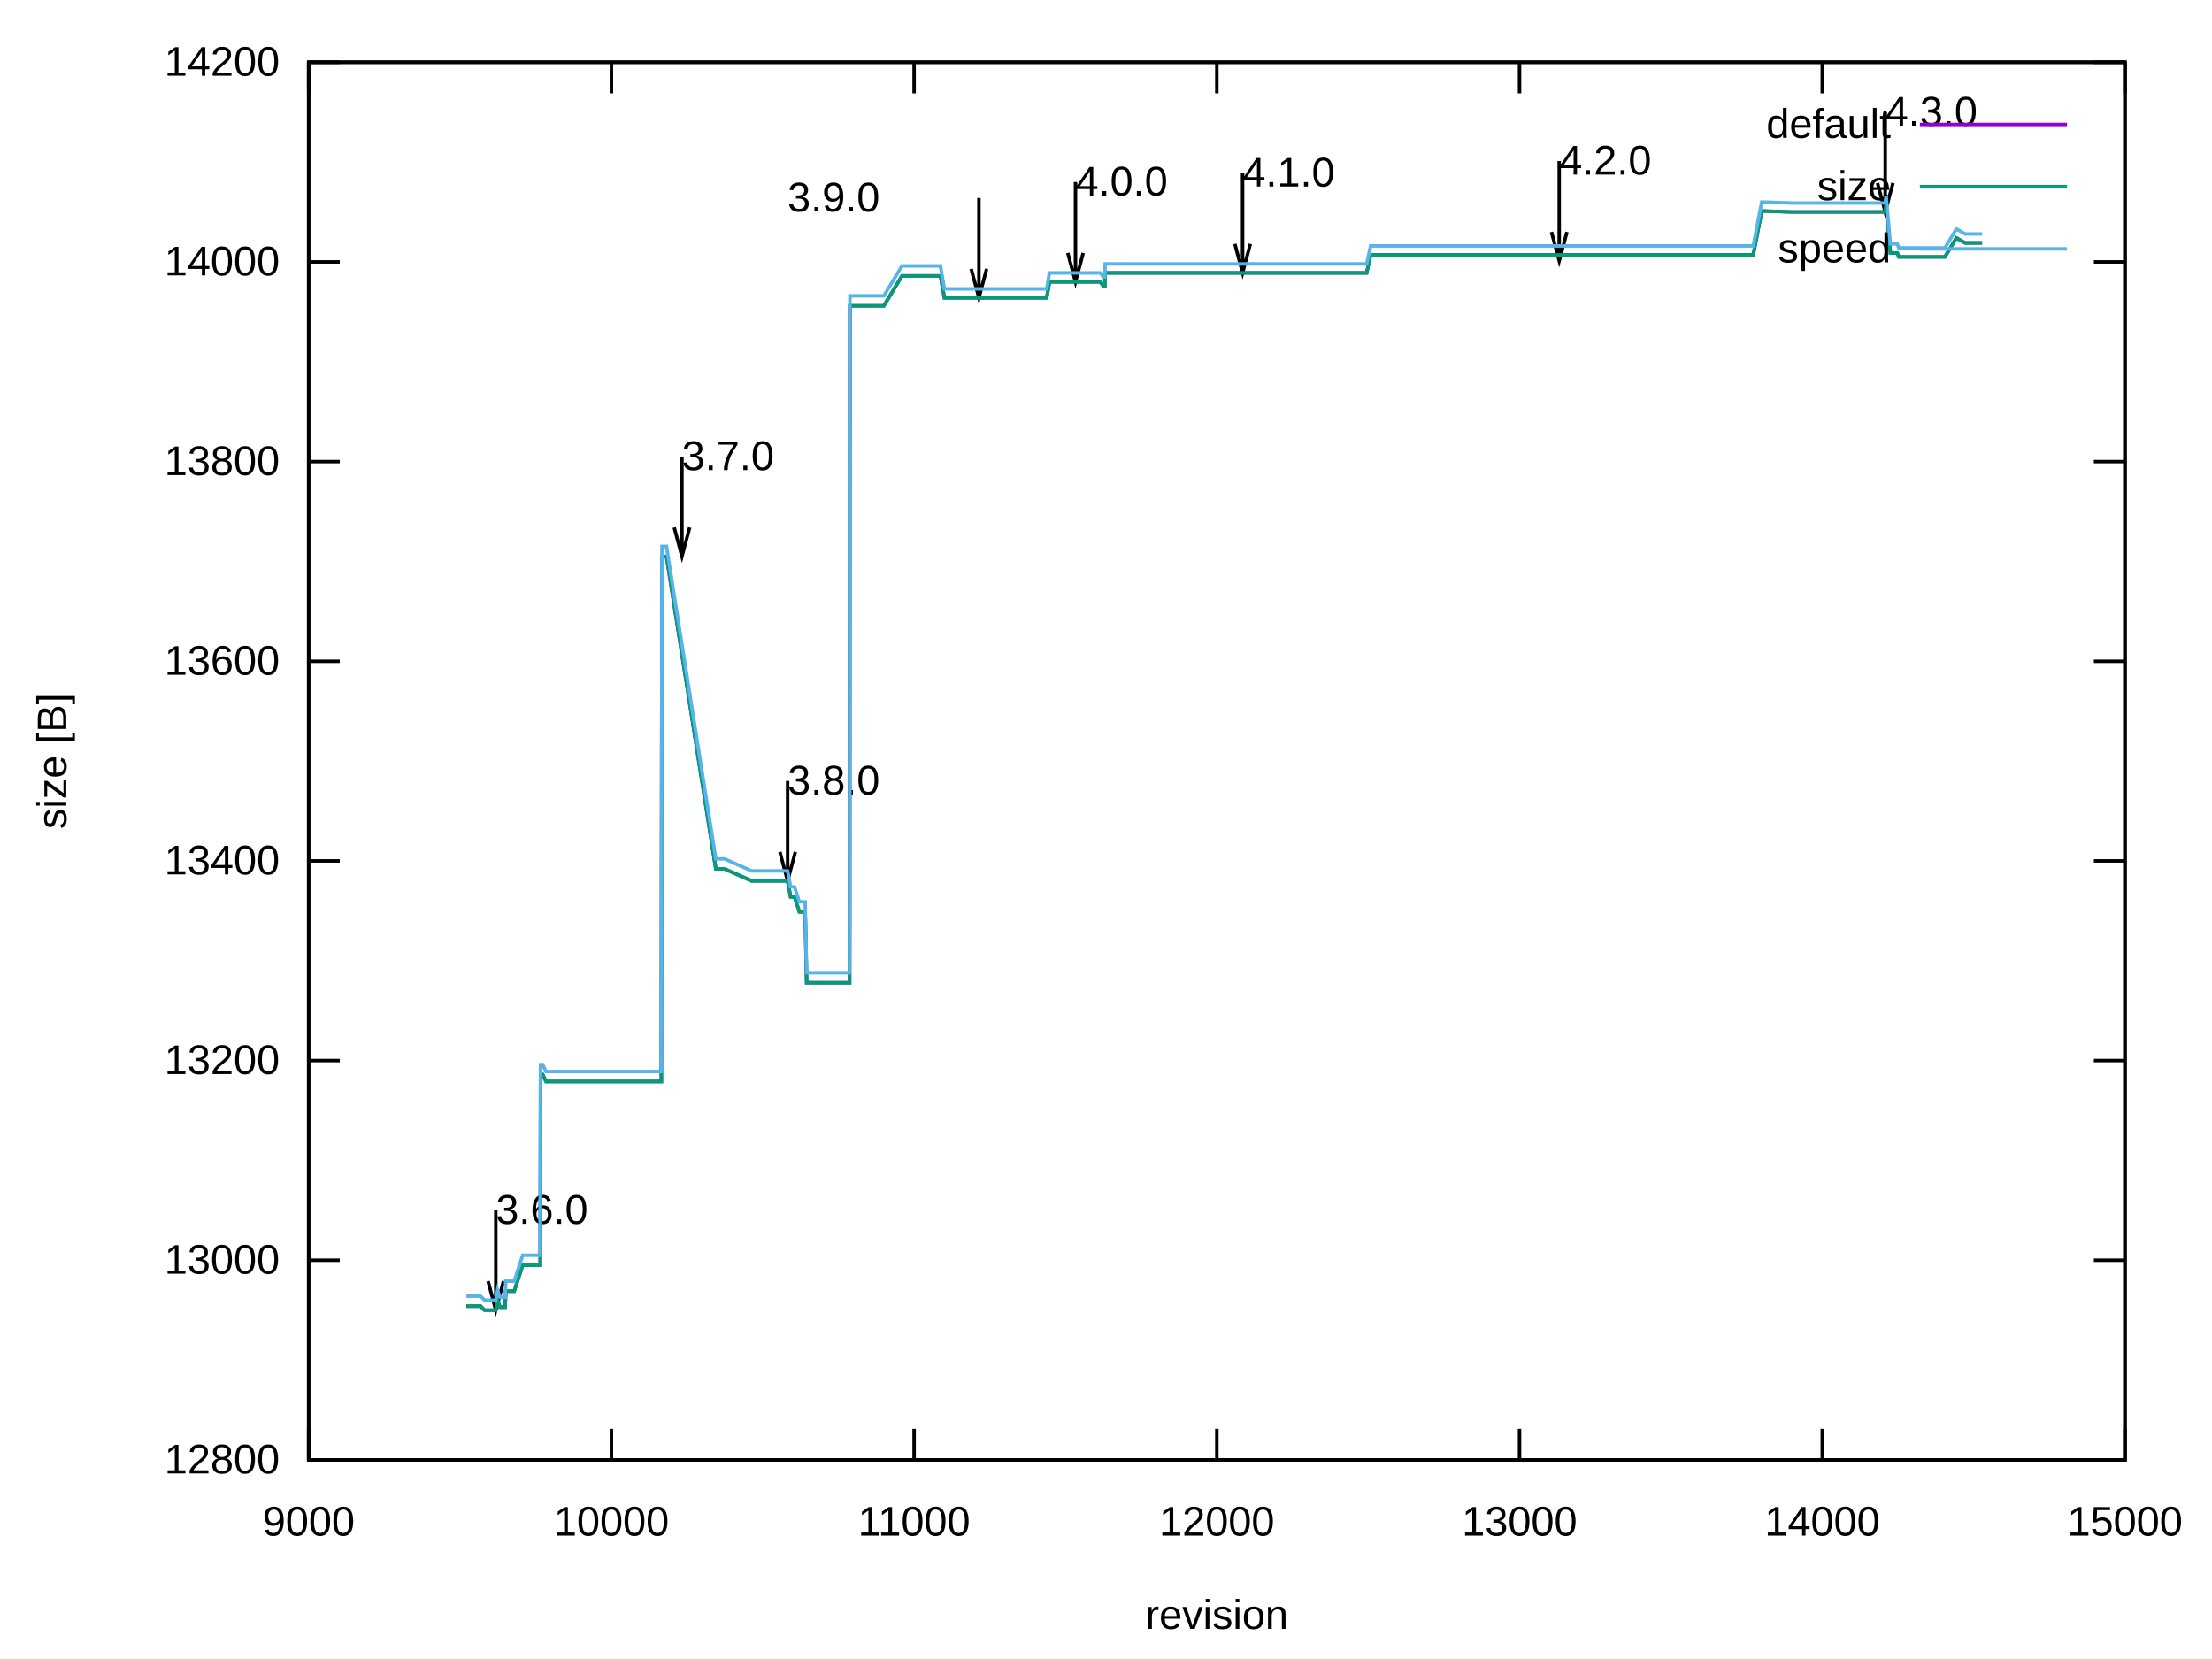
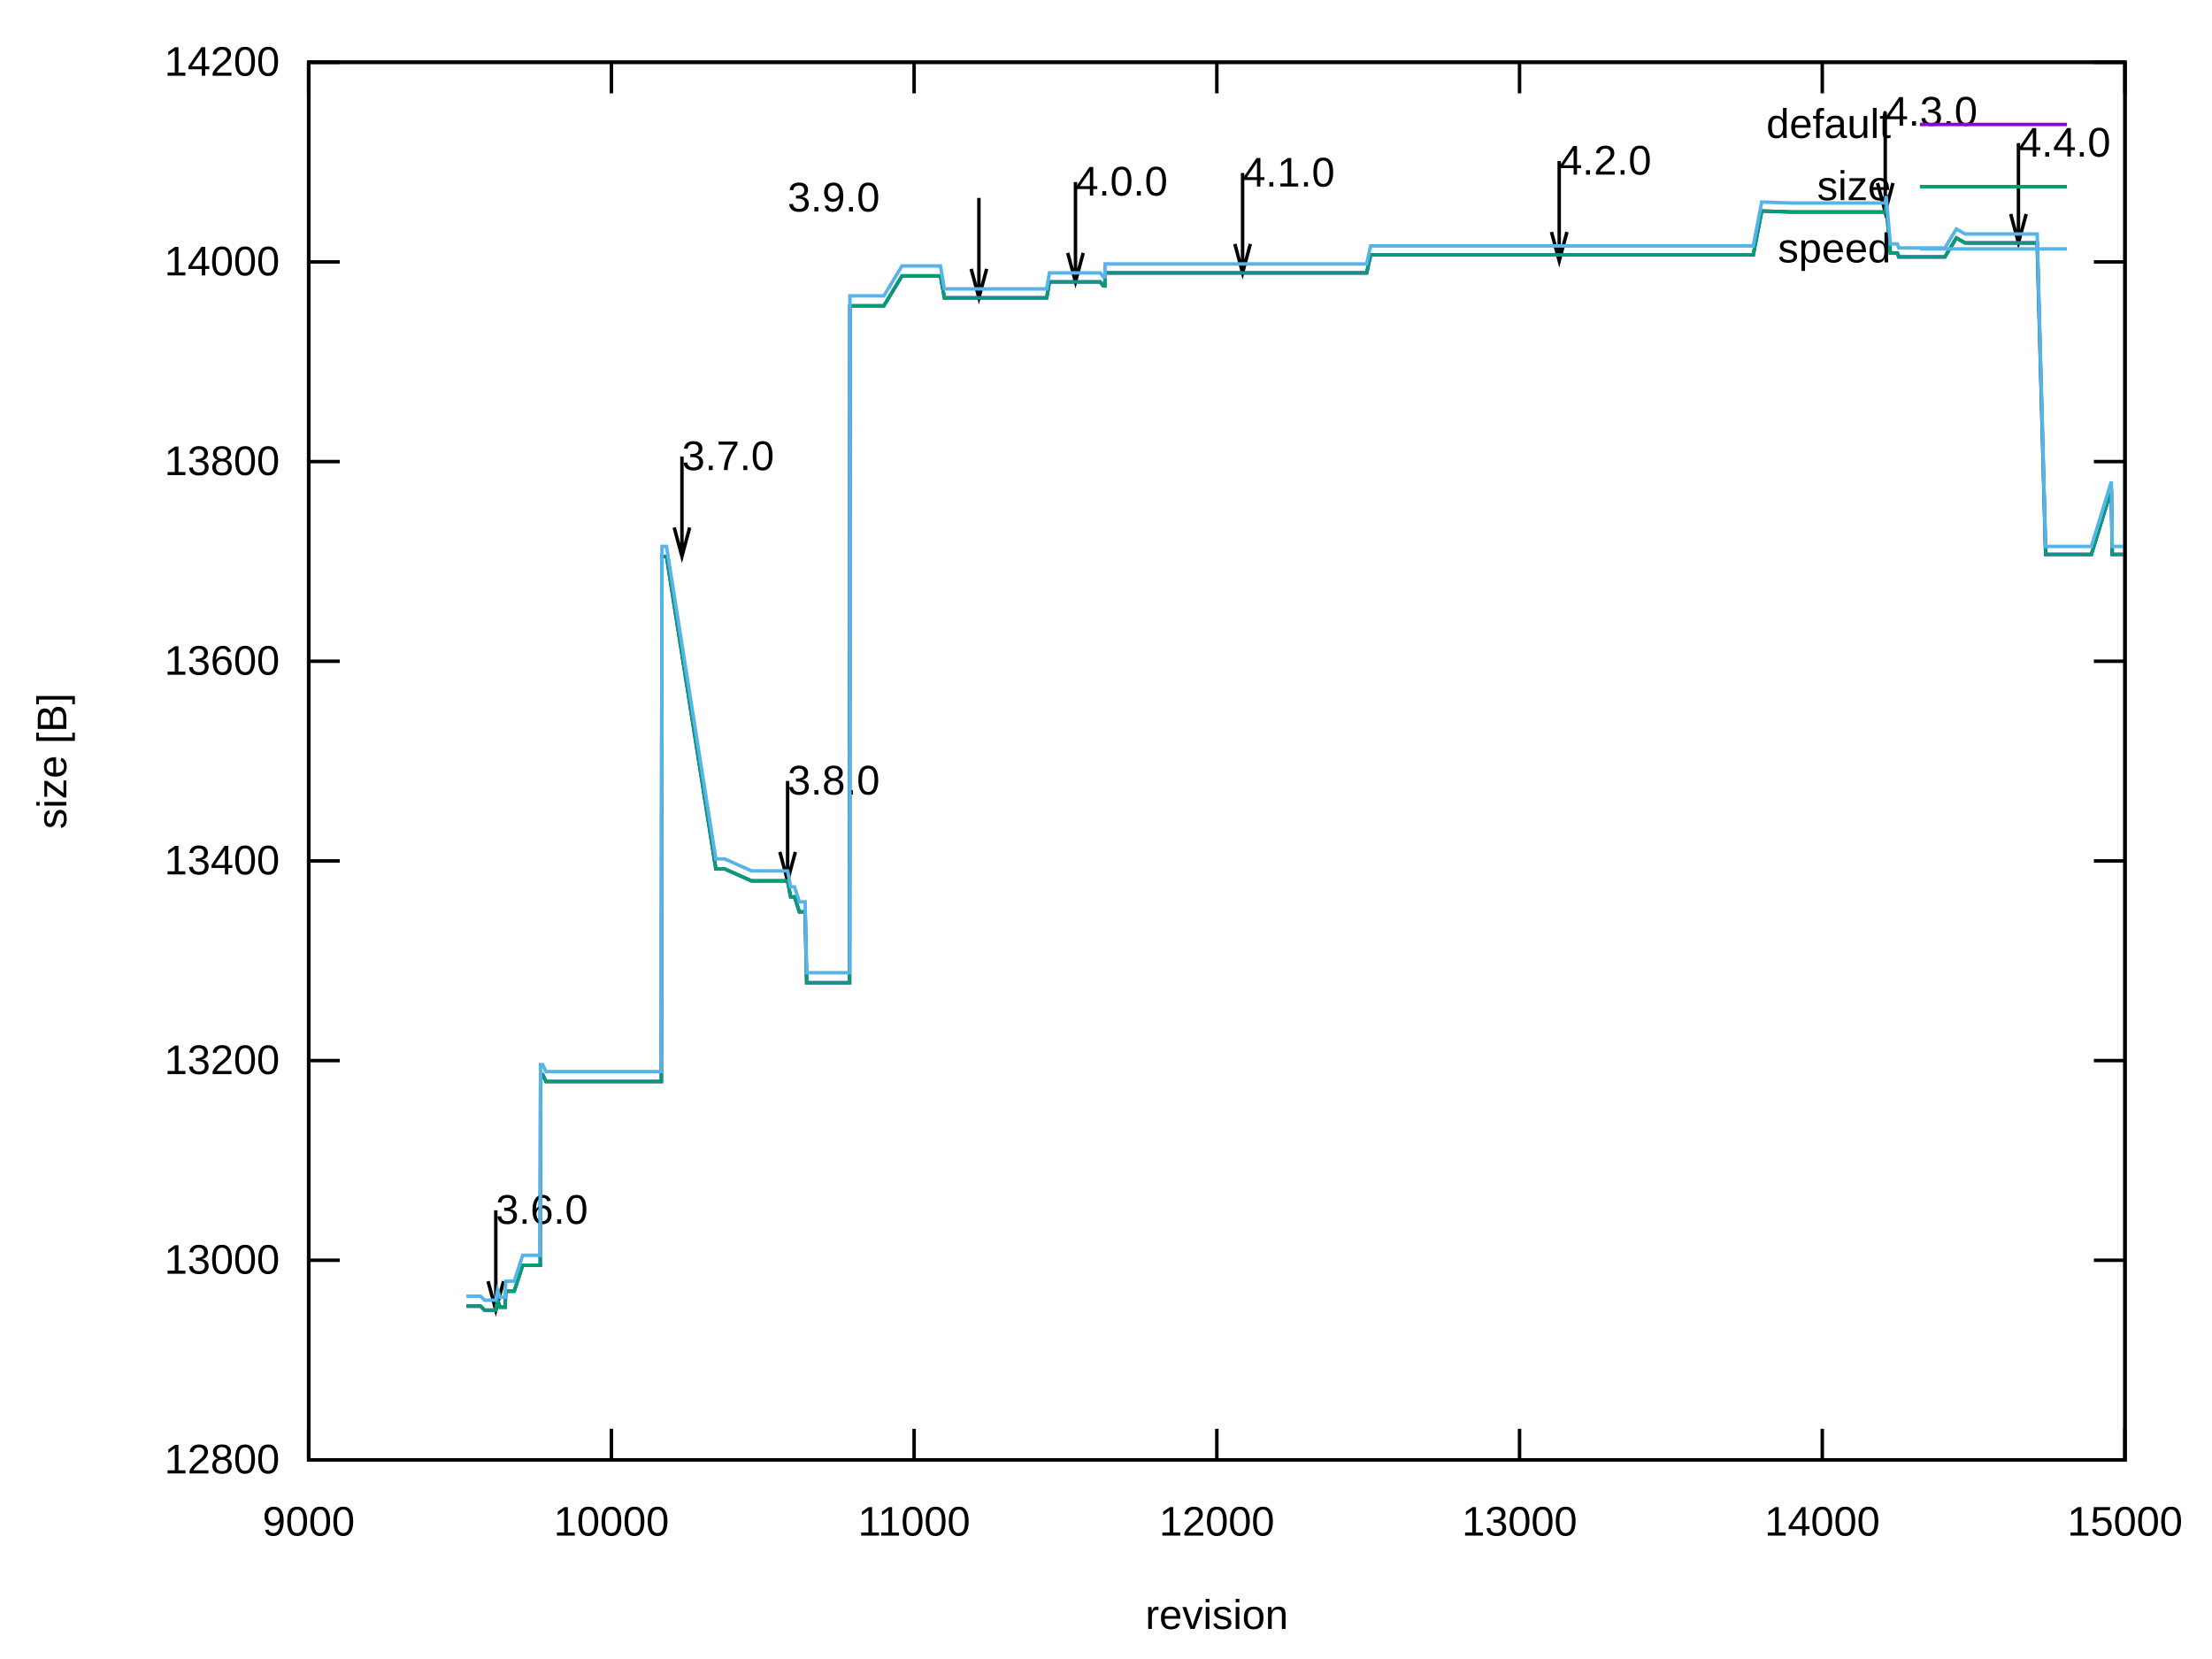
<svg xmlns="http://www.w3.org/2000/svg" xmlns:xlink="http://www.w3.org/1999/xlink" width="640" height="480" viewBox="0 0 640 480">
  <g id="gnuplot_canvas">
    <rect x="0" y="0" width="640" height="480" fill="none" />
    <defs>
      <circle id="gpDot" r="0.5" stroke-width="0.5" stroke="currentColor" />
      <path id="gpPt0" stroke-width="0.222" stroke="currentColor" d="M-1,0 h2 M0,-1 v2" />
      <path id="gpPt1" stroke-width="0.222" stroke="currentColor" d="M-1,-1 L1,1 M1,-1 L-1,1" />
      <path id="gpPt2" stroke-width="0.222" stroke="currentColor" d="M-1,0 L1,0 M0,-1 L0,1 M-1,-1 L1,1 M-1,1 L1,-1" />
      <rect id="gpPt3" stroke-width="0.222" stroke="currentColor" x="-1" y="-1" width="2" height="2" />
      <rect id="gpPt4" stroke-width="0.222" stroke="currentColor" fill="currentColor" x="-1" y="-1" width="2" height="2" />
      <circle id="gpPt5" stroke-width="0.222" stroke="currentColor" cx="0" cy="0" r="1" />
      <use xlink:href="#gpPt5" id="gpPt6" fill="currentColor" stroke="none" />
      <path id="gpPt7" stroke-width="0.222" stroke="currentColor" d="M0,-1.33 L-1.33,0.67 L1.33,0.67 z" />
      <use xlink:href="#gpPt7" id="gpPt8" fill="currentColor" stroke="none" />
      <use xlink:href="#gpPt7" id="gpPt9" stroke="currentColor" transform="rotate(180)" />
      <use xlink:href="#gpPt9" id="gpPt10" fill="currentColor" stroke="none" />
      <use xlink:href="#gpPt3" id="gpPt11" stroke="currentColor" transform="rotate(45)" />
      <use xlink:href="#gpPt11" id="gpPt12" fill="currentColor" stroke="none" />
      <path id="gpPt13" stroke-width="0.222" stroke="currentColor" d="M0,1.330 L1.265,0.411 L0.782,-1.067 L-0.782,-1.076 L-1.265,0.411 z" />
      <use xlink:href="#gpPt13" id="gpPt14" fill="currentColor" stroke="none" />
      <filter id="textbox" filterUnits="objectBoundingBox" x="0" y="0" height="1" width="1">
        <feFlood flood-color="white" flood-opacity="1" result="bgnd" />
        <feComposite in="SourceGraphic" in2="bgnd" operator="atop" />
      </filter>
      <filter id="greybox" filterUnits="objectBoundingBox" x="0" y="0" height="1" width="1">
        <feFlood flood-color="lightgrey" flood-opacity="1" result="grey" />
        <feComposite in="SourceGraphic" in2="grey" operator="atop" />
      </filter>
    </defs>
    <g fill="none" color="white" stroke="currentColor" stroke-width="1.00" stroke-linecap="butt" stroke-linejoin="miter">
</g>
    <g fill="none" color="black" stroke="currentColor" stroke-width="1.00" stroke-linecap="butt" stroke-linejoin="miter">
      <path stroke="black" d="M89.31,422.40 L98.31,422.40 M614.82,422.40 L605.82,422.40  " />
      <g transform="translate(80.92,426.30)" stroke="none" fill="black" font-family="Arial" font-size="12.00" text-anchor="end">
        <text>
          <tspan font-family="Arial"> 12800</tspan>
        </text>
      </g>
    </g>
    <g fill="none" color="black" stroke="currentColor" stroke-width="1.00" stroke-linecap="butt" stroke-linejoin="miter">
      <path stroke="black" d="M89.31,364.63 L98.31,364.63 M614.82,364.63 L605.82,364.63  " />
      <g transform="translate(80.92,368.53)" stroke="none" fill="black" font-family="Arial" font-size="12.00" text-anchor="end">
        <text>
          <tspan font-family="Arial"> 13000</tspan>
        </text>
      </g>
    </g>
    <g fill="none" color="black" stroke="currentColor" stroke-width="1.00" stroke-linecap="butt" stroke-linejoin="miter">
      <path stroke="black" d="M89.31,306.86 L98.31,306.86 M614.82,306.86 L605.82,306.86  " />
      <g transform="translate(80.92,310.76)" stroke="none" fill="black" font-family="Arial" font-size="12.00" text-anchor="end">
        <text>
          <tspan font-family="Arial"> 13200</tspan>
        </text>
      </g>
    </g>
    <g fill="none" color="black" stroke="currentColor" stroke-width="1.00" stroke-linecap="butt" stroke-linejoin="miter">
      <path stroke="black" d="M89.31,249.09 L98.31,249.09 M614.82,249.09 L605.82,249.09  " />
      <g transform="translate(80.92,252.99)" stroke="none" fill="black" font-family="Arial" font-size="12.00" text-anchor="end">
        <text>
          <tspan font-family="Arial"> 13400</tspan>
        </text>
      </g>
    </g>
    <g fill="none" color="black" stroke="currentColor" stroke-width="1.00" stroke-linecap="butt" stroke-linejoin="miter">
      <path stroke="black" d="M89.31,191.32 L98.31,191.32 M614.82,191.32 L605.82,191.32  " />
      <g transform="translate(80.92,195.22)" stroke="none" fill="black" font-family="Arial" font-size="12.00" text-anchor="end">
        <text>
          <tspan font-family="Arial"> 13600</tspan>
        </text>
      </g>
    </g>
    <g fill="none" color="black" stroke="currentColor" stroke-width="1.00" stroke-linecap="butt" stroke-linejoin="miter">
      <path stroke="black" d="M89.31,133.55 L98.31,133.55 M614.82,133.55 L605.82,133.55  " />
      <g transform="translate(80.92,137.45)" stroke="none" fill="black" font-family="Arial" font-size="12.00" text-anchor="end">
        <text>
          <tspan font-family="Arial"> 13800</tspan>
        </text>
      </g>
    </g>
    <g fill="none" color="black" stroke="currentColor" stroke-width="1.00" stroke-linecap="butt" stroke-linejoin="miter">
      <path stroke="black" d="M89.31,75.78 L98.31,75.78 M614.82,75.78 L605.82,75.78  " />
      <g transform="translate(80.92,79.68)" stroke="none" fill="black" font-family="Arial" font-size="12.00" text-anchor="end">
        <text>
          <tspan font-family="Arial"> 14000</tspan>
        </text>
      </g>
    </g>
    <g fill="none" color="black" stroke="currentColor" stroke-width="1.00" stroke-linecap="butt" stroke-linejoin="miter">
      <path stroke="black" d="M89.31,18.01 L98.31,18.01 M614.82,18.01 L605.82,18.01  " />
      <g transform="translate(80.92,21.91)" stroke="none" fill="black" font-family="Arial" font-size="12.00" text-anchor="end">
        <text>
          <tspan font-family="Arial"> 14200</tspan>
        </text>
      </g>
    </g>
    <g fill="none" color="black" stroke="currentColor" stroke-width="1.00" stroke-linecap="butt" stroke-linejoin="miter">
      <path stroke="black" d="M89.31,422.40 L89.31,413.40 M89.31,18.01 L89.31,27.01  " />
      <g transform="translate(89.31,444.30)" stroke="none" fill="black" font-family="Arial" font-size="12.00" text-anchor="middle">
        <text>
          <tspan font-family="Arial"> 9000</tspan>
        </text>
      </g>
    </g>
    <g fill="none" color="black" stroke="currentColor" stroke-width="1.00" stroke-linecap="butt" stroke-linejoin="miter">
      <path stroke="black" d="M176.90,422.40 L176.90,413.40 M176.90,18.01 L176.90,27.01  " />
      <g transform="translate(176.90,444.30)" stroke="none" fill="black" font-family="Arial" font-size="12.00" text-anchor="middle">
        <text>
          <tspan font-family="Arial"> 10000</tspan>
        </text>
      </g>
    </g>
    <g fill="none" color="black" stroke="currentColor" stroke-width="1.00" stroke-linecap="butt" stroke-linejoin="miter">
      <path stroke="black" d="M264.48,422.40 L264.48,413.40 M264.48,18.01 L264.48,27.01  " />
      <g transform="translate(264.48,444.30)" stroke="none" fill="black" font-family="Arial" font-size="12.00" text-anchor="middle">
        <text>
          <tspan font-family="Arial"> 11000</tspan>
        </text>
      </g>
    </g>
    <g fill="none" color="black" stroke="currentColor" stroke-width="1.00" stroke-linecap="butt" stroke-linejoin="miter">
      <path stroke="black" d="M352.07,422.40 L352.07,413.40 M352.07,18.01 L352.07,27.01  " />
      <g transform="translate(352.07,444.30)" stroke="none" fill="black" font-family="Arial" font-size="12.00" text-anchor="middle">
        <text>
          <tspan font-family="Arial"> 12000</tspan>
        </text>
      </g>
    </g>
    <g fill="none" color="black" stroke="currentColor" stroke-width="1.00" stroke-linecap="butt" stroke-linejoin="miter">
      <path stroke="black" d="M439.65,422.40 L439.65,413.40 M439.65,18.01 L439.65,27.01  " />
      <g transform="translate(439.65,444.30)" stroke="none" fill="black" font-family="Arial" font-size="12.00" text-anchor="middle">
        <text>
          <tspan font-family="Arial"> 13000</tspan>
        </text>
      </g>
    </g>
    <g fill="none" color="black" stroke="currentColor" stroke-width="1.00" stroke-linecap="butt" stroke-linejoin="miter">
      <path stroke="black" d="M527.24,422.40 L527.24,413.40 M527.24,18.01 L527.24,27.01  " />
      <g transform="translate(527.24,444.30)" stroke="none" fill="black" font-family="Arial" font-size="12.00" text-anchor="middle">
        <text>
          <tspan font-family="Arial"> 14000</tspan>
        </text>
      </g>
    </g>
    <g fill="none" color="black" stroke="currentColor" stroke-width="1.00" stroke-linecap="butt" stroke-linejoin="miter">
      <path stroke="black" d="M614.82,422.40 L614.82,413.40 M614.82,18.01 L614.82,27.01  " />
      <g transform="translate(614.82,444.30)" stroke="none" fill="black" font-family="Arial" font-size="12.00" text-anchor="middle">
        <text>
          <tspan font-family="Arial"> 15000</tspan>
        </text>
      </g>
    </g>
    <g fill="none" color="black" stroke="currentColor" stroke-width="1.00" stroke-linecap="butt" stroke-linejoin="miter">
</g>
    <g fill="none" color="black" stroke="currentColor" stroke-width="1.00" stroke-linecap="butt" stroke-linejoin="miter">
      <path stroke="black" d="M89.31,18.01 L89.31,422.40 L614.82,422.40 L614.82,18.01 L89.31,18.01 Z  " />
      <g transform="translate(143.44,354.09)" stroke="none" fill="black" font-family="Arial" font-size="12.00" text-anchor="start">
        <text>
          <tspan font-family="Arial">3.6.0</tspan>
        </text>
      </g>
      <g transform="translate(197.30,136.01)" stroke="none" fill="black" font-family="Arial" font-size="12.00" text-anchor="start">
        <text>
          <tspan font-family="Arial">3.7.0</tspan>
        </text>
      </g>
      <g transform="translate(227.87,229.88)" stroke="none" fill="black" font-family="Arial" font-size="12.00" text-anchor="start">
        <text>
          <tspan font-family="Arial">3.8.0</tspan>
        </text>
      </g>
      <g transform="translate(227.87,61.19)" stroke="none" fill="black" font-family="Arial" font-size="12.00" text-anchor="start">
        <text>
          <tspan font-family="Arial">3.9.0</tspan>
        </text>
      </g>
      <g transform="translate(311.16,56.57)" stroke="none" fill="black" font-family="Arial" font-size="12.00" text-anchor="start">
        <text>
          <tspan font-family="Arial">4.0.0</tspan>
        </text>
      </g>
      <g transform="translate(359.51,53.97)" stroke="none" fill="black" font-family="Arial" font-size="12.00" text-anchor="start">
        <text>
          <tspan font-family="Arial">4.1.0</tspan>
        </text>
      </g>
      <g transform="translate(451.12,50.51)" stroke="none" fill="black" font-family="Arial" font-size="12.00" text-anchor="start">
        <text>
          <tspan font-family="Arial">4.2.0</tspan>
        </text>
      </g>
      <g transform="translate(545.45,36.35)" stroke="none" fill="black" font-family="Arial" font-size="12.00" text-anchor="start">
        <text>
          <tspan font-family="Arial">4.3.0</tspan>
        </text>
      </g>
-       <path stroke="black" d="M141.21,370.70 L143.45,379.06 L145.69,370.70 M143.45,350.18 L143.45,379.06 M195.07,152.62 L197.31,160.98 L199.55,152.62   M197.31,132.10 L197.31,160.98 M225.64,246.49 L227.88,254.86 L230.12,246.49 M227.88,225.97 L227.88,254.86 M280.99,77.80   L283.23,86.17 L285.47,77.80 M283.23,57.28 L283.23,86.17 M308.93,73.18 L311.17,81.55 L313.41,73.18 M311.17,52.66   L311.17,81.55 M357.28,70.58 L359.52,78.95 L361.76,70.58 M359.52,50.06 L359.52,78.95 M448.89,67.12 L451.13,75.48   L453.37,67.12 M451.13,46.60 L451.13,75.48 M543.22,52.96 L545.46,61.33 L547.70,52.96 M545.46,32.44 L545.46,61.33    " />
-     </g>
-     <g fill="none" color="black" stroke="currentColor" stroke-width="1.00" stroke-linecap="butt" stroke-linejoin="miter">
-       <g transform="translate(19.18,220.21) rotate(270)" stroke="none" fill="black" font-family="Arial" font-size="12.00" text-anchor="middle">
-         <text>
-           <tspan font-family="Arial">size [B]</tspan>
-         </text>
-       </g>
-     </g>
-     <g fill="none" color="black" stroke="currentColor" stroke-width="1.00" stroke-linecap="butt" stroke-linejoin="miter">
-       <g transform="translate(352.06,471.30)" stroke="none" fill="black" font-family="Arial" font-size="12.00" text-anchor="middle">
-         <text>
-           <tspan font-family="Arial">revision</tspan>
-         </text>
-       </g>
+       <g transform="translate(583.99,45.31)" stroke="none" fill="black" font-family="Arial" font-size="12.00" text-anchor="start">
+         <text>
+           <tspan font-family="Arial">4.4.0</tspan>
+         </text>
+       </g>
+     </g>
+     <g fill="none" color="black" stroke="currentColor" stroke-width="1.00" stroke-linecap="butt" stroke-linejoin="miter">
+       <path stroke="black" d="M141.21,370.70 L143.45,379.06 L145.69,370.70 M143.45,350.18 L143.45,379.06  " />
+     </g>
+     <g fill="none" color="black" stroke="currentColor" stroke-width="1.00" stroke-linecap="butt" stroke-linejoin="miter">
+       <path stroke="black" d="M195.07,152.62 L197.31,160.98 L199.55,152.62 M197.31,132.10 L197.31,160.98  " />
+     </g>
+     <g fill="none" color="black" stroke="currentColor" stroke-width="1.00" stroke-linecap="butt" stroke-linejoin="miter">
+       <path stroke="black" d="M225.64,246.49 L227.88,254.86 L230.12,246.49 M227.88,225.97 L227.88,254.86  " />
+     </g>
+     <g fill="none" color="black" stroke="currentColor" stroke-width="1.00" stroke-linecap="butt" stroke-linejoin="miter">
+       <path stroke="black" d="M280.99,77.80 L283.23,86.17 L285.47,77.80 M283.23,57.28 L283.23,86.17  " />
+     </g>
+     <g fill="none" color="black" stroke="currentColor" stroke-width="1.00" stroke-linecap="butt" stroke-linejoin="miter">
+       <path stroke="black" d="M308.93,73.18 L311.17,81.55 L313.41,73.18 M311.17,52.66 L311.17,81.55  " />
+     </g>
+     <g fill="none" color="black" stroke="currentColor" stroke-width="1.00" stroke-linecap="butt" stroke-linejoin="miter">
+       <path stroke="black" d="M357.28,70.58 L359.52,78.95 L361.76,70.58 M359.52,50.06 L359.52,78.95  " />
+     </g>
+     <g fill="none" color="black" stroke="currentColor" stroke-width="1.00" stroke-linecap="butt" stroke-linejoin="miter">
+       <path stroke="black" d="M448.89,67.12 L451.13,75.48 L453.37,67.12 M451.13,46.60 L451.13,75.48  " />
+     </g>
+     <g fill="none" color="black" stroke="currentColor" stroke-width="1.00" stroke-linecap="butt" stroke-linejoin="miter">
+       <path stroke="black" d="M543.22,52.96 L545.46,61.33 L547.70,52.96 M545.46,32.44 L545.46,61.33  " />
+     </g>
+     <g fill="none" color="black" stroke="currentColor" stroke-width="1.00" stroke-linecap="butt" stroke-linejoin="miter">
+       <path stroke="black" d="M581.76,61.92 L584.00,70.28 L586.24,61.92 M584.00,41.40 L584.00,70.28  " />
    </g>
    <g fill="none" color="black" stroke="currentColor" stroke-width="1.00" stroke-linecap="butt" stroke-linejoin="miter">
</g>
    <g id="gnuplot_plot_1">
      <g fill="none" color="black" stroke="currentColor" stroke-width="1.00" stroke-linecap="butt" stroke-linejoin="miter">
        <g transform="translate(547.09,39.91)" stroke="none" fill="black" font-family="Arial" font-size="12.00" text-anchor="end">
          <text>
            <tspan font-family="Arial">default</tspan>
          </text>
        </g>
      </g>
      <g fill="none" color="black" stroke="currentColor" stroke-width="1.00" stroke-linecap="butt" stroke-linejoin="miter">
-         <path stroke="rgb(148,   0, 211)" d="M555.48,36.01 L598.04,36.01 M134.94,377.92 L136.61,377.92 L137.48,377.92 L139.06,377.92 L140.20,379.07 L140.90,379.07   L141.51,379.07 L141.95,379.07 L142.04,379.07 L142.12,379.07 L142.21,379.07 L143.44,379.07 L143.96,376.18 L144.66,378.21   L144.93,378.21 L145.01,378.21 L145.10,378.21 L145.19,378.21 L145.36,378.21 L145.80,378.21 L145.89,378.21 L146.15,378.21   L146.33,373.58 L146.50,373.58 L146.59,373.58 L147.03,373.58 L147.29,373.58 L147.47,373.58 L147.55,373.58 L147.64,373.58   L148.78,373.58 L151.23,366.07 L153.25,366.07 L154.12,366.07 L154.74,366.07 L155.09,366.07 L155.96,366.07 L156.22,366.07   L156.31,366.07 L156.40,310.90 L156.49,310.90 L157.01,310.90 L157.98,312.93 L158.50,312.93 L158.59,312.93 L158.76,312.93   L159.12,312.93 L159.64,312.93 L159.99,312.93 L160.08,312.93 L160.69,312.93 L160.95,312.93 L161.04,312.93 L161.13,312.93   L162.01,312.93 L162.18,312.93 L162.53,312.93 L166.30,312.93 L172.43,312.93 L172.78,312.93 L172.95,312.93 L173.04,312.93   L173.48,312.93 L191.17,312.93 L191.35,312.93 L191.52,160.99 L192.13,160.99 L192.75,160.99 L192.84,160.99 L207.11,251.40   L207.46,251.40 L207.55,251.40 L208.95,251.40 L209.04,251.40 L209.65,251.40 L217.45,254.87 L220.25,254.87 L221.56,254.87   L224.19,254.87 L225.77,254.87 L227.87,254.87 L228.75,259.49 L229.53,259.49 L229.88,259.49 L231.29,263.82 L232.95,263.82   L233.39,284.33 L234.35,284.33 L234.70,284.33 L235.40,284.33 L244.77,284.33 L245.39,284.33 L245.74,284.33 L245.82,284.33   L245.91,88.49 L246.09,88.49 L246.96,88.49 L255.72,88.49 L260.98,79.82 L262.20,79.82 L272.10,79.82 L273.24,86.18   L277.62,86.18 L283.22,86.18 L287.25,86.18 L293.38,86.18 L293.82,86.18 L296.97,86.18 L302.58,86.18 L302.84,86.18   L303.63,81.56 L308.89,81.56 L309.06,81.56 L311.16,81.56 L315.80,81.56 L318.26,81.56 L318.34,81.56 L319.22,82.71   L319.66,82.71 L319.75,78.96 L320.27,78.96 L320.36,78.96 L327.72,78.96 L336.47,78.96 L352.15,78.96 L356.97,78.96   L359.51,78.96 L360.65,78.96 L360.82,78.96 L361.00,78.96 L361.35,78.96 L361.61,78.96 L362.05,78.96 L386.40,78.96   L388.41,78.96 L389.73,78.96 L391.48,78.96 L392.70,78.96 L394.81,78.96 L395.42,78.96 L396.56,73.76 L408.29,73.76   L411.01,73.76 L412.41,73.76 L412.67,73.76 L417.40,73.76 L420.73,73.76 L421.70,73.76 L424.50,73.76 L427.56,73.76   L428.70,73.76 L430.10,73.76 L430.89,73.76 L436.93,73.76 L451.12,73.76 L457.17,73.76 L465.93,73.76 L483.00,73.76   L500.00,73.76 L500.87,73.76 L501.75,73.76 L505.16,73.76 L507.27,73.76 L509.72,61.05 L518.48,61.34 L527.24,61.34   L543.35,61.34 L545.45,61.34 L545.72,59.32 L546.94,73.18 L547.82,73.18 L548.08,73.18 L548.78,73.18 L548.96,73.18   L549.39,74.34 L553.51,74.34 L557.54,74.34 L559.64,74.34 L562.09,74.34 L562.71,74.34 L566.04,68.85 L568.58,70.29   L571.90,70.29 L573.48,70.29  " />
+         <path stroke="rgb(148,   0, 211)" d="M555.48,36.01 L598.04,36.01 M134.94,377.92 L136.61,377.92 L137.48,377.92 L139.06,377.92 L140.20,379.07 L140.90,379.07   L141.51,379.07 L141.95,379.07 L142.04,379.07 L142.12,379.07 L142.21,379.07 L143.44,379.07 L143.96,376.18 L144.66,378.21   L144.93,378.21 L145.01,378.21 L145.10,378.21 L145.19,378.21 L145.36,378.21 L145.80,378.21 L145.89,378.21 L146.15,378.21   L146.33,373.58 L146.50,373.58 L146.59,373.58 L147.03,373.58 L147.29,373.58 L147.47,373.58 L147.55,373.58 L147.64,373.58   L148.78,373.58 L151.23,366.07 L153.25,366.07 L154.12,366.07 L154.74,366.07 L155.09,366.07 L155.96,366.07 L156.22,366.07   L156.31,366.07 L156.40,310.90 L156.49,310.90 L157.01,310.90 L157.98,312.93 L158.50,312.93 L158.59,312.93 L158.76,312.93   L159.12,312.93 L159.64,312.93 L159.99,312.93 L160.08,312.93 L160.69,312.93 L160.95,312.93 L161.04,312.93 L161.13,312.93   L162.01,312.93 L162.18,312.93 L162.53,312.93 L166.30,312.93 L172.43,312.93 L172.78,312.93 L172.95,312.93 L173.04,312.93   L173.48,312.93 L191.17,312.93 L191.35,312.93 L191.52,160.99 L192.13,160.99 L192.75,160.99 L192.84,160.99 L207.11,251.40   L207.46,251.40 L207.55,251.40 L208.95,251.40 L209.04,251.40 L209.65,251.40 L217.45,254.87 L220.25,254.87 L221.56,254.87   L224.19,254.87 L225.77,254.87 L227.87,254.87 L228.75,259.49 L229.53,259.49 L229.88,259.49 L231.29,263.82 L232.95,263.82   L233.39,284.33 L234.35,284.33 L234.70,284.33 L235.40,284.33 L244.77,284.33 L245.39,284.33 L245.74,284.33 L245.82,284.33   L245.91,88.49 L246.09,88.49 L246.96,88.49 L255.72,88.49 L260.98,79.82 L262.20,79.82 L272.10,79.82 L273.24,86.18   L277.62,86.18 L283.22,86.18 L287.25,86.18 L293.38,86.18 L293.82,86.18 L296.97,86.18 L302.58,86.18 L302.84,86.18   L303.63,81.56 L308.89,81.56 L309.06,81.56 L311.16,81.56 L315.80,81.56 L318.26,81.56 L318.34,81.56 L319.22,82.71   L319.66,82.71 L319.75,78.96 L320.27,78.96 L320.36,78.96 L327.72,78.96 L336.47,78.96 L352.15,78.96 L356.97,78.96   L359.51,78.96 L360.65,78.96 L360.82,78.96 L361.00,78.96 L361.35,78.96 L361.61,78.96 L362.05,78.96 L386.40,78.96   L388.41,78.96 L389.73,78.96 L391.48,78.96 L392.70,78.96 L394.81,78.96 L395.42,78.96 L396.56,73.76 L408.29,73.76   L411.01,73.76 L412.41,73.76 L412.67,73.76 L417.40,73.76 L420.73,73.76 L421.70,73.76 L424.50,73.76 L427.56,73.76   L428.70,73.76 L430.10,73.76 L430.89,73.76 L436.93,73.76 L451.12,73.76 L457.17,73.76 L465.93,73.76 L483.00,73.76   L500.00,73.76 L500.87,73.76 L501.75,73.76 L505.16,73.76 L507.27,73.76 L509.72,61.05 L518.48,61.34 L527.24,61.34   L543.35,61.34 L545.45,61.34 L545.72,59.32 L546.94,73.18 L547.82,73.18 L548.08,73.18 L548.78,73.18 L548.96,73.18   L549.39,74.34 L553.51,74.34 L557.54,74.34 L559.64,74.34 L562.09,74.34 L562.71,74.34 L566.04,68.85 L568.58,70.29   L571.90,70.29 L573.48,70.29 L583.99,70.29 L584.17,70.29 L589.42,70.29 L591.87,160.41 L598.79,160.41 L605.10,160.41   L610.88,141.64 L611.14,160.41 L614.47,160.41  " />
      </g>
    </g>
    <g id="gnuplot_plot_2">
      <g fill="none" color="black" stroke="currentColor" stroke-width="1.00" stroke-linecap="butt" stroke-linejoin="miter">
        <g transform="translate(547.09,57.91)" stroke="none" fill="black" font-family="Arial" font-size="12.00" text-anchor="end">
          <text>
            <tspan font-family="Arial">size</tspan>
          </text>
        </g>
      </g>
      <g fill="none" color="black" stroke="currentColor" stroke-width="1.00" stroke-linecap="butt" stroke-linejoin="miter">
-         <path stroke="rgb(  0, 158, 115)" d="M555.48,54.01 L598.04,54.01 M134.94,377.92 L136.61,377.92 L137.48,377.92 L139.06,377.92 L140.20,379.07 L140.90,379.07   L141.51,379.07 L141.95,379.07 L142.04,379.07 L142.12,379.07 L142.21,379.07 L143.44,379.07 L143.96,376.18 L144.66,378.21   L144.93,378.21 L145.01,378.21 L145.10,378.21 L145.19,378.21 L145.36,378.21 L145.80,378.21 L145.89,378.21 L146.15,378.21   L146.33,373.58 L146.50,373.58 L146.59,373.58 L147.03,373.58 L147.29,373.58 L147.47,373.58 L147.55,373.58 L147.64,373.58   L148.78,373.58 L151.23,366.07 L153.25,366.07 L154.12,366.07 L154.74,366.07 L155.09,366.07 L155.96,366.07 L156.22,366.07   L156.31,366.07 L156.40,310.90 L156.49,310.90 L157.01,310.90 L157.98,312.93 L158.50,312.93 L158.59,312.93 L158.76,312.93   L159.12,312.93 L159.64,312.93 L159.99,312.93 L160.08,312.93 L160.69,312.93 L160.95,312.93 L161.04,312.93 L161.13,312.93   L162.01,312.93 L162.18,312.93 L162.53,312.93 L166.30,312.93 L172.43,312.93 L172.78,312.93 L172.95,312.93 L173.04,312.93   L173.48,312.93 L191.17,312.93 L191.35,312.93 L191.52,160.99 L192.13,160.99 L192.75,160.99 L192.84,160.99 L207.11,251.40   L207.46,251.40 L207.55,251.40 L208.95,251.40 L209.04,251.40 L209.65,251.40 L217.45,254.87 L220.25,254.87 L221.56,254.87   L224.19,254.87 L225.77,254.87 L227.87,254.87 L228.75,259.49 L229.53,259.49 L229.88,259.49 L231.29,263.82 L232.95,263.82   L233.39,284.33 L234.35,284.33 L234.70,284.33 L235.40,284.33 L244.77,284.33 L245.39,284.33 L245.74,284.33 L245.82,284.33   L245.91,88.49 L246.09,88.49 L246.96,88.49 L255.72,88.49 L260.98,79.82 L262.20,79.82 L272.10,79.82 L273.24,86.18   L277.62,86.18 L283.22,86.18 L287.25,86.18 L293.38,86.18 L293.82,86.18 L296.97,86.18 L302.58,86.18 L302.84,86.18   L303.63,81.56 L308.89,81.56 L309.06,81.56 L311.16,81.56 L315.80,81.56 L318.26,81.56 L318.34,81.56 L319.22,82.71   L319.66,82.71 L319.75,78.96 L320.27,78.96 L320.36,78.96 L327.72,78.96 L336.47,78.96 L352.15,78.96 L356.97,78.96   L359.51,78.96 L360.65,78.96 L360.82,78.96 L361.00,78.96 L361.35,78.96 L361.61,78.96 L362.05,78.96 L386.40,78.96   L388.41,78.96 L389.73,78.96 L391.48,78.96 L392.70,78.96 L394.81,78.96 L395.42,78.96 L396.56,73.76 L408.29,73.76   L411.01,73.76 L412.41,73.76 L412.67,73.76 L417.40,73.76 L420.73,73.76 L421.70,73.76 L424.50,73.76 L427.56,73.76   L428.70,73.76 L430.10,73.76 L430.89,73.76 L436.93,73.76 L451.12,73.76 L457.17,73.76 L465.93,73.76 L483.00,73.76   L500.00,73.76 L500.87,73.76 L501.75,73.76 L505.16,73.76 L507.27,73.76 L509.72,61.05 L518.48,61.34 L527.24,61.34   L543.35,61.34 L545.45,61.34 L545.72,59.32 L546.94,73.18 L547.82,73.18 L548.08,73.18 L548.78,73.18 L548.96,73.18   L549.39,74.34 L553.51,74.34 L557.54,74.34 L559.64,74.34 L562.09,74.34 L562.71,74.34 L566.04,68.85 L568.58,70.29   L571.90,70.29 L573.48,70.29  " />
+         <path stroke="rgb(  0, 158, 115)" d="M555.48,54.01 L598.04,54.01 M134.94,377.92 L136.61,377.92 L137.48,377.92 L139.06,377.92 L140.20,379.07 L140.90,379.07   L141.51,379.07 L141.95,379.07 L142.04,379.07 L142.12,379.07 L142.21,379.07 L143.44,379.07 L143.96,376.18 L144.66,378.21   L144.93,378.21 L145.01,378.21 L145.10,378.21 L145.19,378.21 L145.36,378.21 L145.80,378.21 L145.89,378.21 L146.15,378.21   L146.33,373.58 L146.50,373.58 L146.59,373.58 L147.03,373.58 L147.29,373.58 L147.47,373.58 L147.55,373.58 L147.64,373.58   L148.78,373.58 L151.23,366.07 L153.25,366.07 L154.12,366.07 L154.74,366.07 L155.09,366.07 L155.96,366.07 L156.22,366.07   L156.31,366.07 L156.40,310.90 L156.49,310.90 L157.01,310.90 L157.98,312.93 L158.50,312.93 L158.59,312.93 L158.76,312.93   L159.12,312.93 L159.64,312.93 L159.99,312.93 L160.08,312.93 L160.69,312.93 L160.95,312.93 L161.04,312.93 L161.13,312.93   L162.01,312.93 L162.18,312.93 L162.53,312.93 L166.30,312.93 L172.43,312.93 L172.78,312.93 L172.95,312.93 L173.04,312.93   L173.48,312.93 L191.17,312.93 L191.35,312.93 L191.52,160.99 L192.13,160.99 L192.75,160.99 L192.84,160.99 L207.11,251.40   L207.46,251.40 L207.55,251.40 L208.95,251.40 L209.04,251.40 L209.65,251.40 L217.45,254.87 L220.25,254.87 L221.56,254.87   L224.19,254.87 L225.77,254.87 L227.87,254.87 L228.75,259.49 L229.53,259.49 L229.88,259.49 L231.29,263.82 L232.95,263.82   L233.39,284.33 L234.35,284.33 L234.70,284.33 L235.40,284.33 L244.77,284.33 L245.39,284.33 L245.74,284.33 L245.82,284.33   L245.91,88.49 L246.09,88.49 L246.96,88.49 L255.72,88.49 L260.98,79.82 L262.20,79.82 L272.10,79.82 L273.24,86.18   L277.62,86.18 L283.22,86.18 L287.25,86.18 L293.38,86.18 L293.82,86.18 L296.97,86.18 L302.58,86.18 L302.84,86.18   L303.63,81.56 L308.89,81.56 L309.06,81.56 L311.16,81.56 L315.80,81.56 L318.26,81.56 L318.34,81.56 L319.22,82.71   L319.66,82.71 L319.75,78.96 L320.27,78.96 L320.36,78.96 L327.72,78.96 L336.47,78.96 L352.15,78.96 L356.97,78.96   L359.51,78.96 L360.65,78.96 L360.82,78.96 L361.00,78.96 L361.35,78.96 L361.61,78.96 L362.05,78.96 L386.40,78.96   L388.41,78.96 L389.73,78.96 L391.48,78.96 L392.70,78.96 L394.81,78.96 L395.42,78.96 L396.56,73.76 L408.29,73.76   L411.01,73.76 L412.41,73.76 L412.67,73.76 L417.40,73.76 L420.73,73.76 L421.70,73.76 L424.50,73.76 L427.56,73.76   L428.70,73.76 L430.10,73.76 L430.89,73.76 L436.93,73.76 L451.12,73.76 L457.17,73.76 L465.93,73.76 L483.00,73.76   L500.00,73.76 L500.87,73.76 L501.75,73.76 L505.16,73.76 L507.27,73.76 L509.72,61.05 L518.48,61.34 L527.24,61.34   L543.35,61.34 L545.45,61.34 L545.72,59.32 L546.94,73.18 L547.82,73.18 L548.08,73.18 L548.78,73.18 L548.96,73.18   L549.39,74.34 L553.51,74.34 L557.54,74.34 L559.64,74.34 L562.09,74.34 L562.71,74.34 L566.04,68.85 L568.58,70.29   L571.90,70.29 L573.48,70.29 L583.99,70.29 L584.17,70.29 L589.42,70.29 L591.87,160.41 L598.79,160.41 L605.10,160.41   L610.88,141.64 L611.14,160.41 L614.47,160.41  " />
      </g>
    </g>
    <g id="gnuplot_plot_3">
      <g fill="none" color="black" stroke="currentColor" stroke-width="1.00" stroke-linecap="butt" stroke-linejoin="miter">
        <g transform="translate(547.09,75.91)" stroke="none" fill="black" font-family="Arial" font-size="12.00" text-anchor="end">
          <text>
            <tspan font-family="Arial">speed</tspan>
          </text>
        </g>
      </g>
      <g fill="none" color="black" stroke="currentColor" stroke-width="1.00" stroke-linecap="butt" stroke-linejoin="miter">
-         <path stroke="rgb( 86, 180, 233)" d="M555.48,72.01 L598.04,72.01 M134.94,375.03 L136.61,375.03 L137.48,375.03 L139.06,375.03 L140.20,376.18 L140.90,376.18   L141.51,376.18 L141.95,376.18 L142.04,376.18 L142.12,376.18 L142.21,376.18 L143.44,376.18 L143.96,373.30 L144.66,375.32   L144.93,375.32 L145.01,375.32 L145.10,375.32 L145.19,375.32 L145.36,375.32 L145.80,375.32 L145.89,375.32 L146.15,375.32   L146.33,370.70 L146.50,370.70 L146.59,370.70 L147.03,370.70 L147.29,370.70 L147.47,370.70 L147.55,370.70 L147.64,370.70   L148.78,370.70 L151.23,363.19 L153.25,363.19 L154.12,363.19 L154.74,363.19 L155.09,363.19 L155.96,363.19 L156.22,363.19   L156.31,363.19 L156.40,308.02 L156.49,308.02 L157.01,308.02 L157.98,310.04 L158.50,310.04 L158.59,310.04 L158.76,310.04   L159.12,310.04 L159.64,310.04 L159.99,310.04 L160.08,310.04 L160.69,310.04 L160.95,310.04 L161.04,310.04 L161.13,310.04   L162.01,310.04 L162.18,310.04 L162.53,310.04 L166.30,310.04 L172.43,310.04 L172.78,310.04 L172.95,310.04 L173.04,310.04   L173.48,310.04 L191.17,310.04 L191.35,310.04 L191.52,158.10 L192.13,158.10 L192.75,158.10 L192.84,158.10 L207.11,248.51   L207.46,248.51 L207.55,248.51 L208.95,248.51 L209.04,248.51 L209.65,248.51 L217.45,251.98 L220.25,251.98 L221.56,251.98   L224.19,251.98 L225.77,251.98 L227.87,251.98 L228.75,256.60 L229.53,256.60 L229.88,256.60 L231.29,260.93 L232.95,260.93   L233.39,281.44 L234.35,281.44 L234.70,281.44 L235.40,281.44 L244.77,281.44 L245.39,281.44 L245.74,281.44 L245.82,281.44   L245.91,85.60 L246.09,85.60 L246.96,85.60 L255.72,85.60 L260.98,76.94 L262.20,76.94 L272.10,76.94 L273.24,83.58   L277.62,83.58 L283.22,83.58 L287.25,83.58 L293.38,83.58 L293.82,83.58 L296.97,83.58 L302.58,83.58 L302.84,83.58   L303.63,78.96 L308.89,78.96 L309.06,78.96 L311.16,78.96 L315.80,78.96 L318.26,78.96 L318.34,78.96 L319.22,80.11   L319.66,80.11 L319.75,76.36 L320.27,76.36 L320.36,76.36 L327.72,76.36 L336.47,76.36 L352.15,76.36 L356.97,76.36   L359.51,76.36 L360.65,76.36 L360.82,76.36 L361.00,76.36 L361.35,76.36 L361.61,76.36 L362.05,76.36 L386.40,76.36   L388.41,76.36 L389.73,76.36 L391.48,76.36 L392.70,76.36 L394.81,76.36 L395.42,76.36 L396.56,71.16 L408.29,71.16   L411.01,71.16 L412.41,71.16 L412.67,71.16 L417.40,71.16 L420.73,71.16 L421.70,71.16 L424.50,71.16 L427.56,71.16   L428.70,71.16 L430.10,71.16 L430.89,71.16 L436.93,71.16 L451.12,71.16 L457.17,71.16 L465.93,71.16 L483.00,71.16   L500.00,71.16 L500.87,71.16 L501.75,71.16 L505.16,71.16 L507.27,71.16 L509.72,58.45 L518.48,58.74 L527.24,58.74   L543.35,58.74 L545.45,58.74 L545.72,56.72 L546.94,70.58 L547.82,70.58 L548.08,70.58 L548.78,70.58 L548.96,70.58   L549.39,71.74 L553.51,71.74 L557.54,71.74 L559.64,71.74 L562.09,71.74 L562.71,71.74 L566.04,66.25 L568.58,67.69   L571.90,67.69 L573.48,67.69  " />
+         <path stroke="rgb( 86, 180, 233)" d="M555.48,72.01 L598.04,72.01 M134.94,375.03 L136.61,375.03 L137.48,375.03 L139.06,375.03 L140.20,376.18 L140.90,376.18   L141.51,376.18 L141.95,376.18 L142.04,376.18 L142.12,376.18 L142.21,376.18 L143.44,376.18 L143.96,373.30 L144.66,375.32   L144.93,375.32 L145.01,375.32 L145.10,375.32 L145.19,375.32 L145.36,375.32 L145.80,375.32 L145.89,375.32 L146.15,375.32   L146.33,370.70 L146.50,370.70 L146.59,370.70 L147.03,370.70 L147.29,370.70 L147.47,370.70 L147.55,370.70 L147.64,370.70   L148.78,370.70 L151.23,363.19 L153.25,363.19 L154.12,363.19 L154.74,363.19 L155.09,363.19 L155.96,363.19 L156.22,363.19   L156.31,363.19 L156.40,308.02 L156.49,308.02 L157.01,308.02 L157.98,310.04 L158.50,310.04 L158.59,310.04 L158.76,310.04   L159.12,310.04 L159.64,310.04 L159.99,310.04 L160.08,310.04 L160.69,310.04 L160.95,310.04 L161.04,310.04 L161.13,310.04   L162.01,310.04 L162.18,310.04 L162.53,310.04 L166.30,310.04 L172.43,310.04 L172.78,310.04 L172.95,310.04 L173.04,310.04   L173.48,310.04 L191.17,310.04 L191.35,310.04 L191.52,158.10 L192.13,158.10 L192.75,158.10 L192.84,158.10 L207.11,248.51   L207.46,248.51 L207.55,248.51 L208.95,248.51 L209.04,248.51 L209.65,248.51 L217.45,251.98 L220.25,251.98 L221.56,251.98   L224.19,251.98 L225.77,251.98 L227.87,251.98 L228.75,256.60 L229.53,256.60 L229.88,256.60 L231.29,260.93 L232.95,260.93   L233.39,281.44 L234.35,281.44 L234.70,281.44 L235.40,281.44 L244.77,281.44 L245.39,281.44 L245.74,281.44 L245.82,281.44   L245.91,85.60 L246.09,85.60 L246.96,85.60 L255.72,85.60 L260.98,76.94 L262.20,76.94 L272.10,76.94 L273.24,83.58   L277.62,83.58 L283.22,83.58 L287.25,83.58 L293.38,83.58 L293.82,83.58 L296.97,83.58 L302.58,83.58 L302.84,83.58   L303.63,78.96 L308.89,78.96 L309.06,78.96 L311.16,78.96 L315.80,78.96 L318.26,78.96 L318.34,78.96 L319.22,80.11   L319.66,80.11 L319.75,76.36 L320.27,76.36 L320.36,76.36 L327.72,76.36 L336.47,76.36 L352.15,76.36 L356.97,76.36   L359.51,76.36 L360.65,76.36 L360.82,76.36 L361.00,76.36 L361.35,76.36 L361.61,76.36 L362.05,76.36 L386.40,76.36   L388.41,76.36 L389.73,76.36 L391.48,76.36 L392.70,76.36 L394.81,76.36 L395.42,76.36 L396.56,71.16 L408.29,71.16   L411.01,71.16 L412.41,71.16 L412.67,71.16 L417.40,71.16 L420.73,71.16 L421.70,71.16 L424.50,71.16 L427.56,71.16   L428.70,71.16 L430.10,71.16 L430.89,71.16 L436.93,71.16 L451.12,71.16 L457.17,71.16 L465.93,71.16 L483.00,71.16   L500.00,71.16 L500.87,71.16 L501.75,71.16 L505.16,71.16 L507.27,71.16 L509.72,58.45 L518.48,58.74 L527.24,58.74   L543.35,58.74 L545.45,58.74 L545.72,56.72 L546.94,70.58 L547.82,70.58 L548.08,70.58 L548.78,70.58 L548.96,70.58   L549.39,71.74 L553.51,71.74 L557.54,71.74 L559.64,71.74 L562.09,71.74 L562.71,71.74 L566.04,66.25 L568.58,67.69   L571.90,67.69 L573.48,67.69 L583.99,67.69 L584.17,67.69 L589.42,67.69 L591.87,158.10 L598.79,158.10 L605.10,158.10   L610.88,139.33 L611.14,158.10 L614.47,158.10  " />
      </g>
    </g>
    <g fill="none" color="white" stroke="rgb( 86, 180, 233)" stroke-width="2.00" stroke-linecap="butt" stroke-linejoin="miter">
</g>
    <g fill="none" color="black" stroke="currentColor" stroke-width="2.00" stroke-linecap="butt" stroke-linejoin="miter">
</g>
    <g fill="none" color="black" stroke="black" stroke-width="1.00" stroke-linecap="butt" stroke-linejoin="miter">
</g>
    <g fill="none" color="black" stroke="currentColor" stroke-width="1.00" stroke-linecap="butt" stroke-linejoin="miter">
      <path stroke="black" d="M89.31,18.01 L89.31,422.40 L614.82,422.40 L614.82,18.01 L89.31,18.01 Z  " />
-     </g>
+       <g transform="translate(19.18,220.21) rotate(270.00)" stroke="none" fill="black" font-family="Arial" font-size="12.00" text-anchor="middle">
+         <text>
+           <tspan font-family="Arial">size [B]</tspan>
+         </text>
+       </g>
+     </g>
+     <g fill="none" color="black" stroke="currentColor" stroke-width="1.00" stroke-linecap="butt" stroke-linejoin="miter">
+       <g transform="translate(352.06,471.30)" stroke="none" fill="black" font-family="Arial" font-size="12.00" text-anchor="middle">
+         <text>
+           <tspan font-family="Arial">revision</tspan>
+         </text>
+       </g>
+     </g>
+     <g fill="none" color="black" stroke="currentColor" stroke-width="1.00" stroke-linecap="butt" stroke-linejoin="miter">
+ </g>
    <g fill="none" color="black" stroke="currentColor" stroke-width="1.00" stroke-linecap="butt" stroke-linejoin="miter">
</g>
  </g>
</svg>
